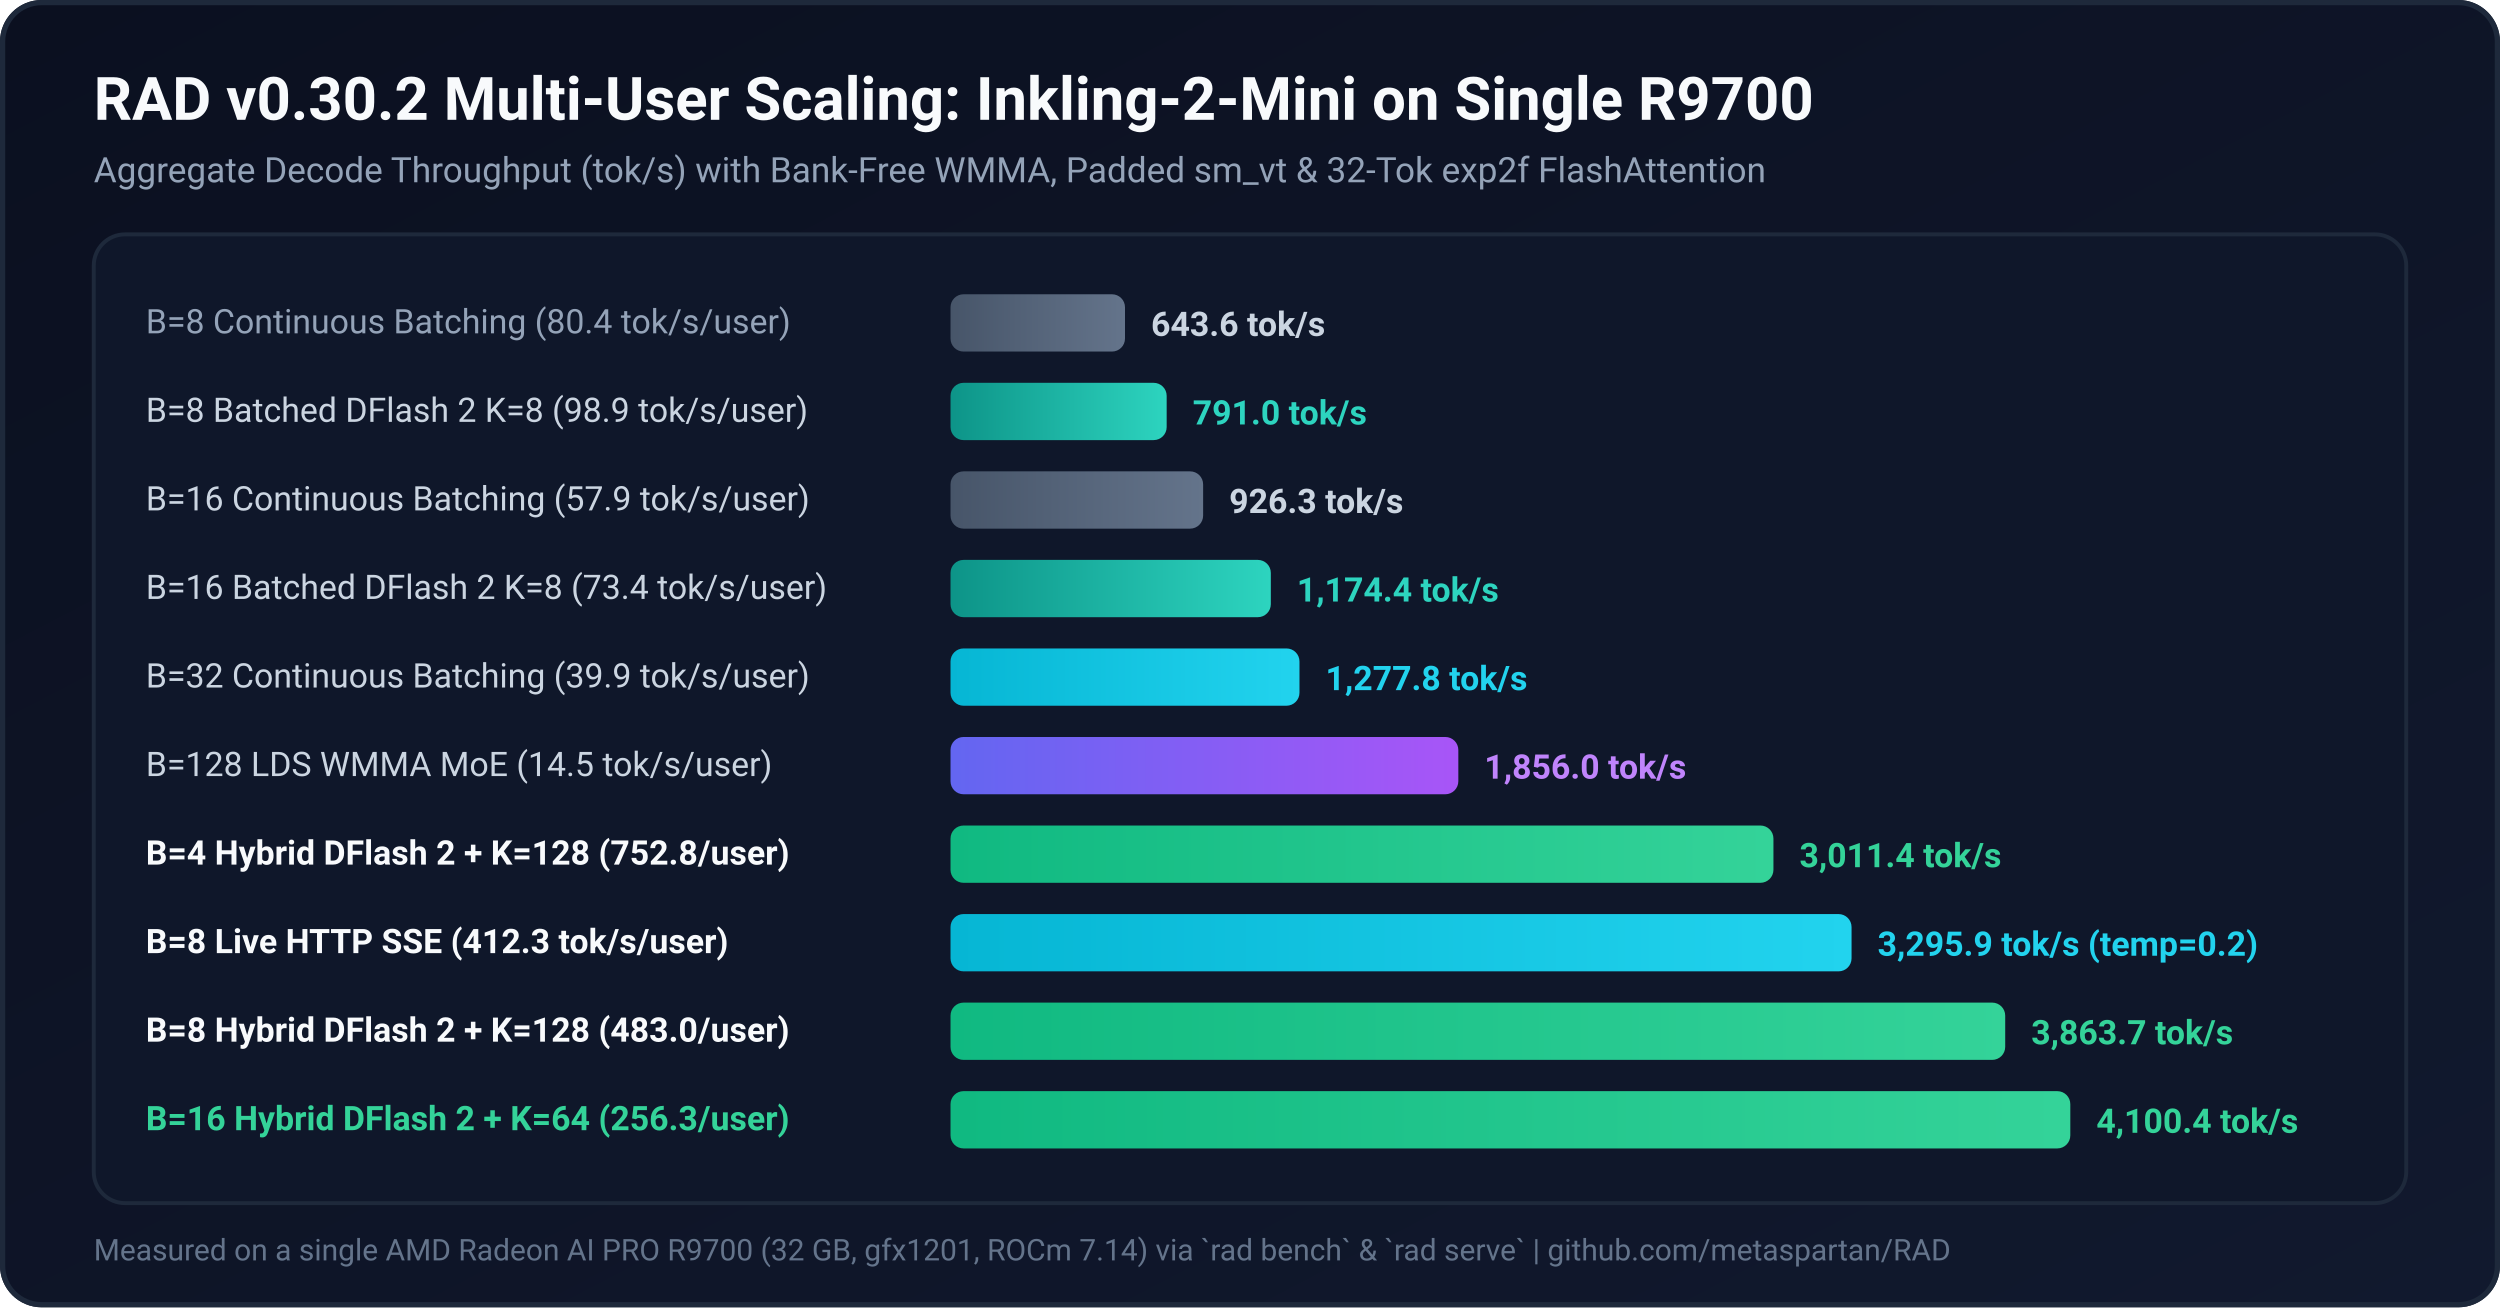
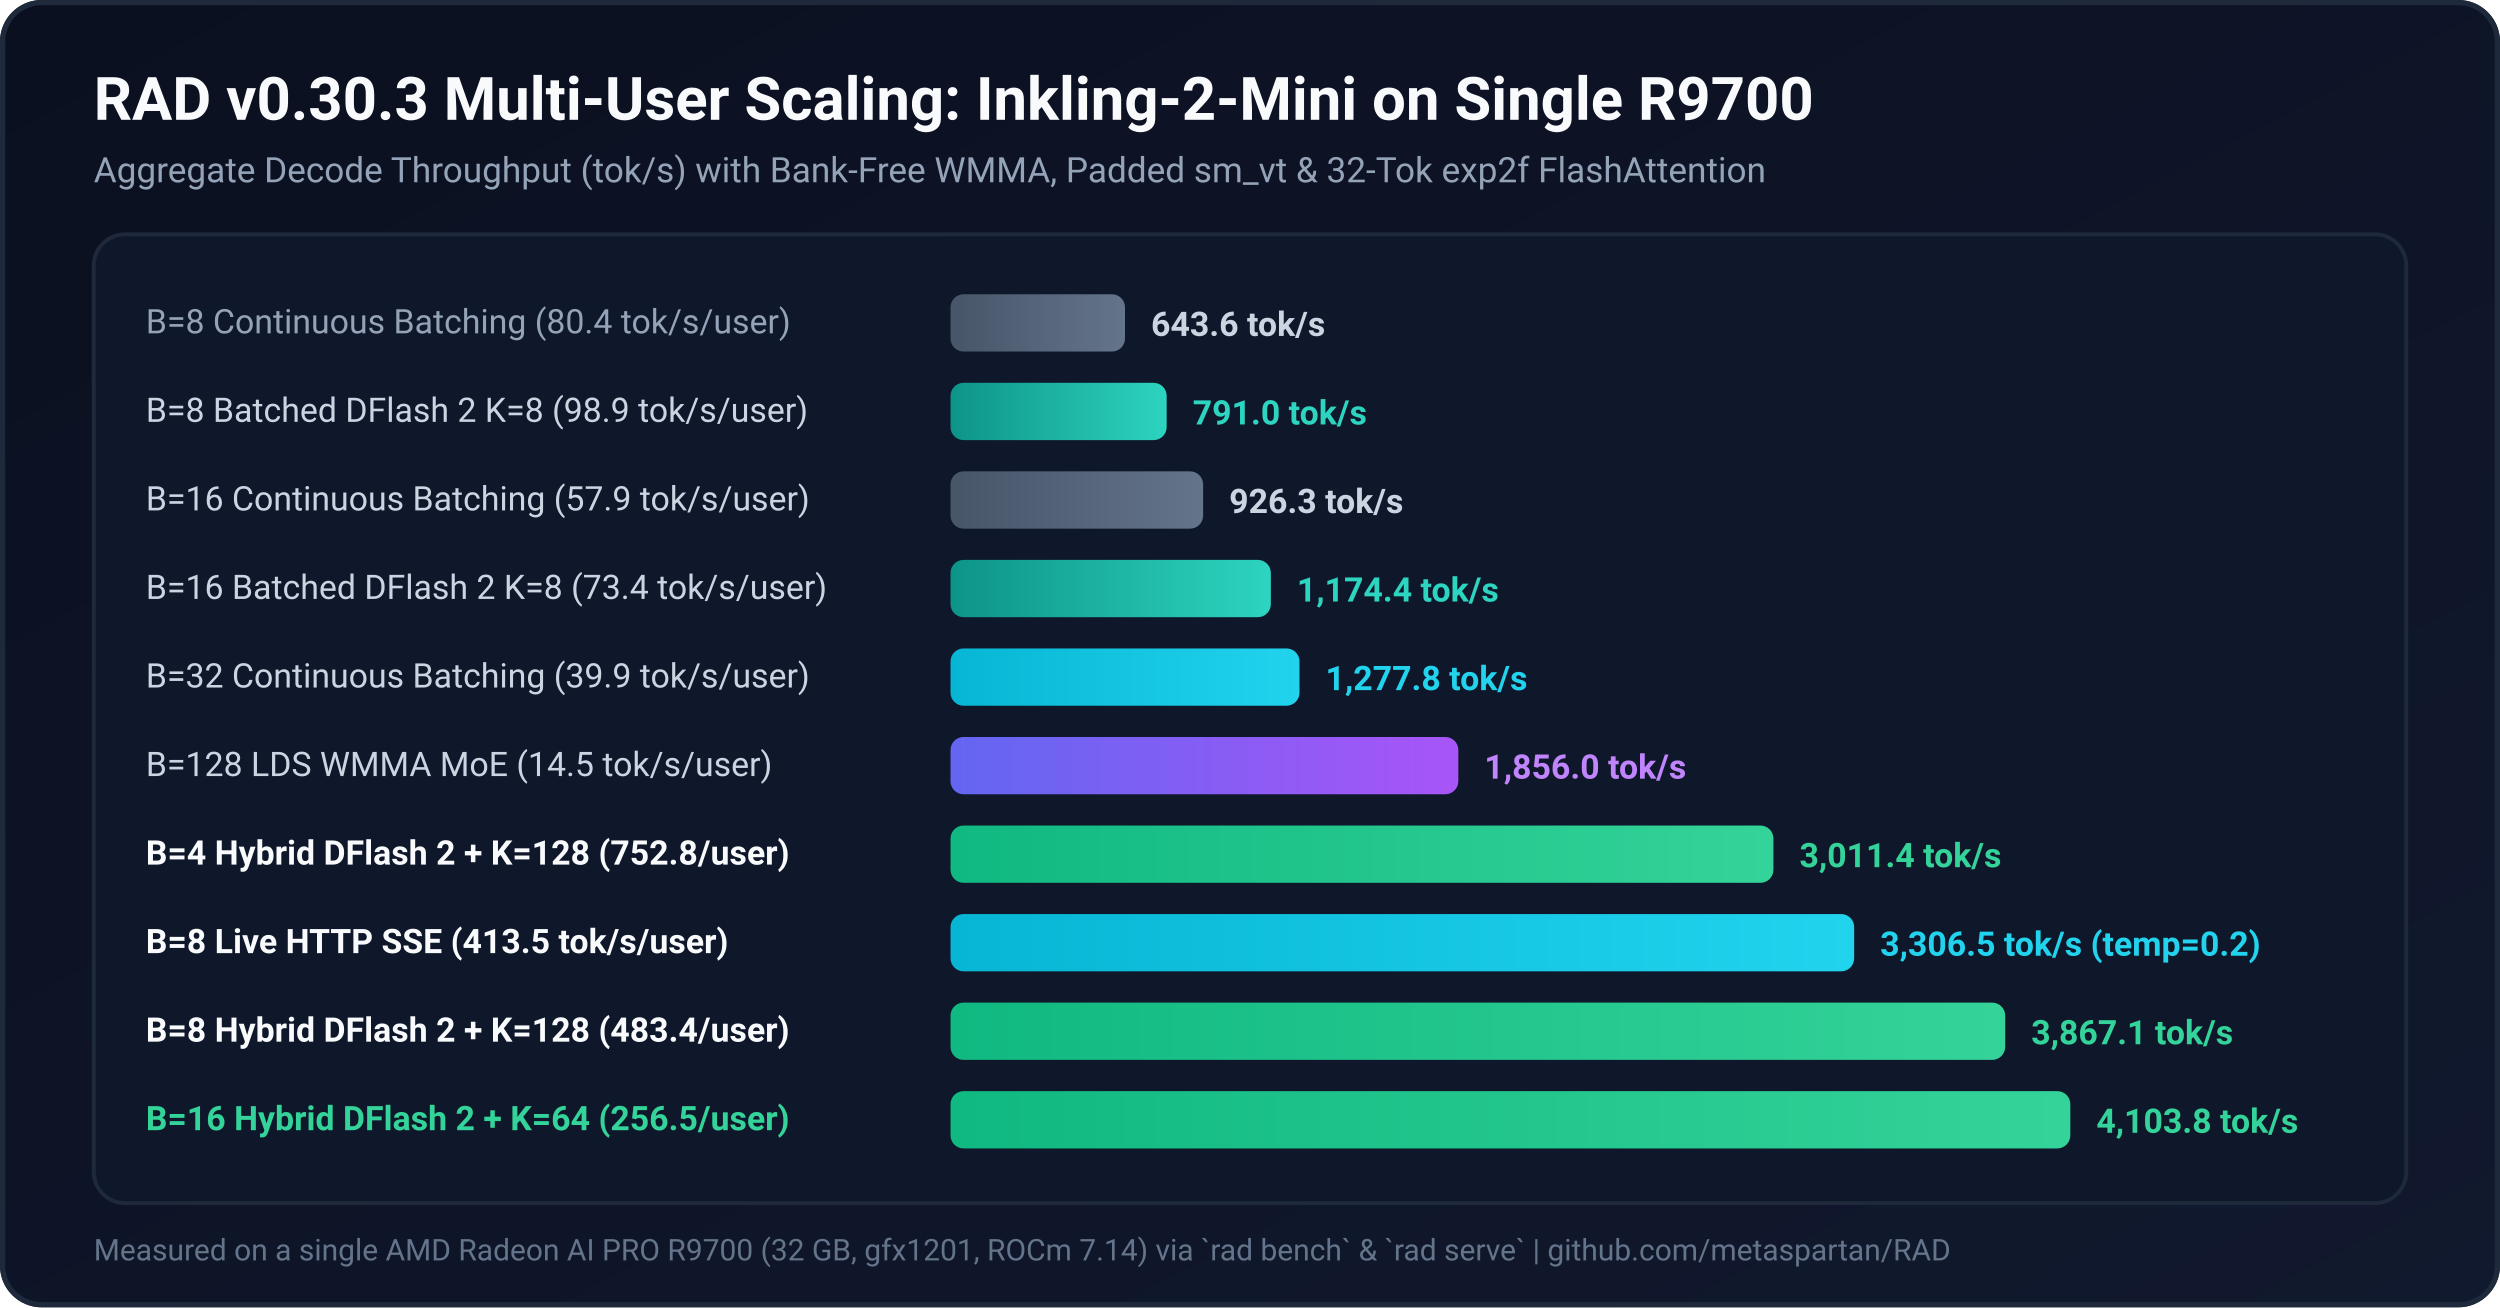
<svg xmlns="http://www.w3.org/2000/svg" viewBox="0 0 960 502" width="960" height="502">
  <defs>
    <linearGradient id="bg" x1="0" y1="0" x2="1" y2="1">
      <stop offset="0%" stop-color="#0b1020" />
      <stop offset="100%" stop-color="#11192e" />
    </linearGradient>
    <linearGradient id="greenGrad" x1="0" y1="0" x2="1" y2="0">
      <stop offset="0%" stop-color="#10b981" />
      <stop offset="100%" stop-color="#34d399" />
    </linearGradient>
    <linearGradient id="tealGrad" x1="0" y1="0" x2="1" y2="0">
      <stop offset="0%" stop-color="#0d9488" />
      <stop offset="100%" stop-color="#2dd4bf" />
    </linearGradient>
    <linearGradient id="cyanGrad" x1="0" y1="0" x2="1" y2="0">
      <stop offset="0%" stop-color="#06b6d4" />
      <stop offset="100%" stop-color="#22d3ee" />
    </linearGradient>
    <linearGradient id="purpleGrad" x1="0" y1="0" x2="1" y2="0">
      <stop offset="0%" stop-color="#6366f1" />
      <stop offset="100%" stop-color="#a855f7" />
    </linearGradient>
    <linearGradient id="slateGrad" x1="0" y1="0" x2="1" y2="0">
      <stop offset="0%" stop-color="#475569" />
      <stop offset="100%" stop-color="#64748b" />
    </linearGradient>
  </defs>
  <rect width="960" height="502" rx="16" fill="url(#bg)" />
  <rect x="1" y="1" width="958" height="500" rx="15" fill="none" stroke="#1e293b" stroke-width="2" />
-   <text x="36" y="46" font-family="system-ui, -apple-system, Segoe UI, Roboto, sans-serif" font-size="23" font-weight="700" fill="#f8fafc">RAD v0.30.2 Multi-User Scaling: Inkling-2-Mini on Single R9700</text>
+   <text x="36" y="46" font-family="system-ui, -apple-system, Segoe UI, Roboto, sans-serif" font-size="23" font-weight="700" fill="#f8fafc">RAD v0.30.3 Multi-User Scaling: Inkling-2-Mini on Single R9700</text>
  <text x="36" y="70" font-family="system-ui, -apple-system, Segoe UI, Roboto, sans-serif" font-size="13.5" fill="#94a3b8">Aggregate Decode Throughput (tok/s) with Bank-Free WMMA, Padded sm_vt &amp; 32-Tok exp2f FlashAttention</text>
  <rect x="36" y="90" width="888" height="372" rx="12" fill="#0f172a" stroke="#1e293b" stroke-width="1.5" />
  <text x="56" y="128" font-family="system-ui, -apple-system, Segoe UI, Roboto, sans-serif" font-size="13" fill="#94a3b8">B=8 Continuous Batching (80.4 tok/s/user)</text>
  <rect x="365" y="113" width="67" height="22" rx="5" fill="url(#slateGrad)" />
  <text x="442" y="129" font-family="system-ui, -apple-system, Segoe UI, Roboto, sans-serif" font-size="13" font-weight="700" fill="#cbd5e1">643.6 tok/s</text>
  <text x="56" y="162" font-family="system-ui, -apple-system, Segoe UI, Roboto, sans-serif" font-size="13" fill="#cbd5e1">B=8 Batched DFlash 2 K=8 (98.9 tok/s/user)</text>
  <rect x="365" y="147" width="83" height="22" rx="5" fill="url(#tealGrad)" />
  <text x="458" y="163" font-family="system-ui, -apple-system, Segoe UI, Roboto, sans-serif" font-size="13" font-weight="700" fill="#2dd4bf">791.0 tok/s</text>
  <text x="56" y="196" font-family="system-ui, -apple-system, Segoe UI, Roboto, sans-serif" font-size="13" fill="#cbd5e1">B=16 Continuous Batching (57.9 tok/s/user)</text>
  <rect x="365" y="181" width="97" height="22" rx="5" fill="url(#slateGrad)" />
  <text x="472" y="197" font-family="system-ui, -apple-system, Segoe UI, Roboto, sans-serif" font-size="13" font-weight="700" fill="#cbd5e1">926.3 tok/s</text>
  <text x="56" y="230" font-family="system-ui, -apple-system, Segoe UI, Roboto, sans-serif" font-size="13" fill="#cbd5e1">B=16 Batched DFlash 2 K=8 (73.4 tok/s/user)</text>
  <rect x="365" y="215" width="123" height="22" rx="5" fill="url(#tealGrad)" />
  <text x="498" y="231" font-family="system-ui, -apple-system, Segoe UI, Roboto, sans-serif" font-size="13" font-weight="700" fill="#2dd4bf">1,174.4 tok/s</text>
  <text x="56" y="264" font-family="system-ui, -apple-system, Segoe UI, Roboto, sans-serif" font-size="13" fill="#cbd5e1">B=32 Continuous Batching (39.9 tok/s/user)</text>
  <rect x="365" y="249" width="134" height="22" rx="5" fill="url(#cyanGrad)" />
  <text x="509" y="265" font-family="system-ui, -apple-system, Segoe UI, Roboto, sans-serif" font-size="13" font-weight="700" fill="#22d3ee">1,277.8 tok/s</text>
  <text x="56" y="298" font-family="system-ui, -apple-system, Segoe UI, Roboto, sans-serif" font-size="13" fill="#cbd5e1">B=128 LDS WMMA MoE (14.5 tok/s/user)</text>
  <rect x="365" y="283" width="195" height="22" rx="5" fill="url(#purpleGrad)" />
  <text x="570" y="299" font-family="system-ui, -apple-system, Segoe UI, Roboto, sans-serif" font-size="13" font-weight="700" fill="#c084fc">1,856.0 tok/s</text>
  <text x="56" y="332" font-family="system-ui, -apple-system, Segoe UI, Roboto, sans-serif" font-size="13" font-weight="700" fill="#f8fafc">B=4 Hybrid DFlash 2 + K=128 (752.8/user)</text>
  <rect x="365" y="317" width="316" height="22" rx="5" fill="url(#greenGrad)" />
  <text x="691" y="333" font-family="system-ui, -apple-system, Segoe UI, Roboto, sans-serif" font-size="13" font-weight="700" fill="#34d399">3,011.4 tok/s</text>
-   <text x="56" y="366" font-family="system-ui, -apple-system, Segoe UI, Roboto, sans-serif" font-size="13" font-weight="700" fill="#f8fafc">B=8 Live HTTP SSE (412.3 tok/s/user)</text>
-   <rect x="365" y="351" width="346" height="22" rx="5" fill="url(#cyanGrad)" />
-   <text x="721" y="367" font-family="system-ui, -apple-system, Segoe UI, Roboto, sans-serif" font-size="13" font-weight="700" fill="#22d3ee">3,295.9 tok/s (temp=0.2)</text>
-   <text x="56" y="400" font-family="system-ui, -apple-system, Segoe UI, Roboto, sans-serif" font-size="13" font-weight="700" fill="#f8fafc">B=8 Hybrid DFlash 2 + K=128 (483.0/user)</text>
+   <text x="56" y="366" font-family="system-ui, -apple-system, Segoe UI, Roboto, sans-serif" font-size="13" font-weight="700" fill="#f8fafc">B=8 Live HTTP SSE (413.5 tok/s/user)</text>
+   <rect x="365" y="351" width="347" height="22" rx="5" fill="url(#cyanGrad)" />
+   <text x="722" y="367" font-family="system-ui, -apple-system, Segoe UI, Roboto, sans-serif" font-size="13" font-weight="700" fill="#22d3ee">3,306.5 tok/s (temp=0.2)</text>
+   <text x="56" y="400" font-family="system-ui, -apple-system, Segoe UI, Roboto, sans-serif" font-size="13" font-weight="700" fill="#f8fafc">B=8 Hybrid DFlash 2 + K=128 (483.4/user)</text>
  <rect x="365" y="385" width="405" height="22" rx="5" fill="url(#greenGrad)" />
-   <text x="780" y="401" font-family="system-ui, -apple-system, Segoe UI, Roboto, sans-serif" font-size="13" font-weight="700" fill="#34d399">3,863.7 tok/s</text>
-   <text x="56" y="434" font-family="system-ui, -apple-system, Segoe UI, Roboto, sans-serif" font-size="13" font-weight="700" fill="#34d399">B=16 Hybrid DFlash 2 + K=64 (256.3/user)</text>
+   <text x="780" y="401" font-family="system-ui, -apple-system, Segoe UI, Roboto, sans-serif" font-size="13" font-weight="700" fill="#34d399">3,867.1 tok/s</text>
+   <text x="56" y="434" font-family="system-ui, -apple-system, Segoe UI, Roboto, sans-serif" font-size="13" font-weight="700" fill="#34d399">B=16 Hybrid DFlash 2 + K=64 (256.5/user)</text>
  <rect x="365" y="419" width="430" height="22" rx="5" fill="url(#greenGrad)" />
-   <text x="805" y="435" font-family="system-ui, -apple-system, Segoe UI, Roboto, sans-serif" font-size="13" font-weight="700" fill="#34d399">4,100.4 tok/s</text>
+   <text x="805" y="435" font-family="system-ui, -apple-system, Segoe UI, Roboto, sans-serif" font-size="13" font-weight="700" fill="#34d399">4,103.8 tok/s</text>
  <text x="36" y="484" font-family="system-ui, -apple-system, Segoe UI, Roboto, sans-serif" font-size="11.5" fill="#64748b">Measured on a single AMD Radeon AI PRO R9700 (32 GB, gfx1201, ROCm 7.14) via `rad bench` &amp; `rad serve` | github.com/metaspartan/RAD</text>
</svg>
